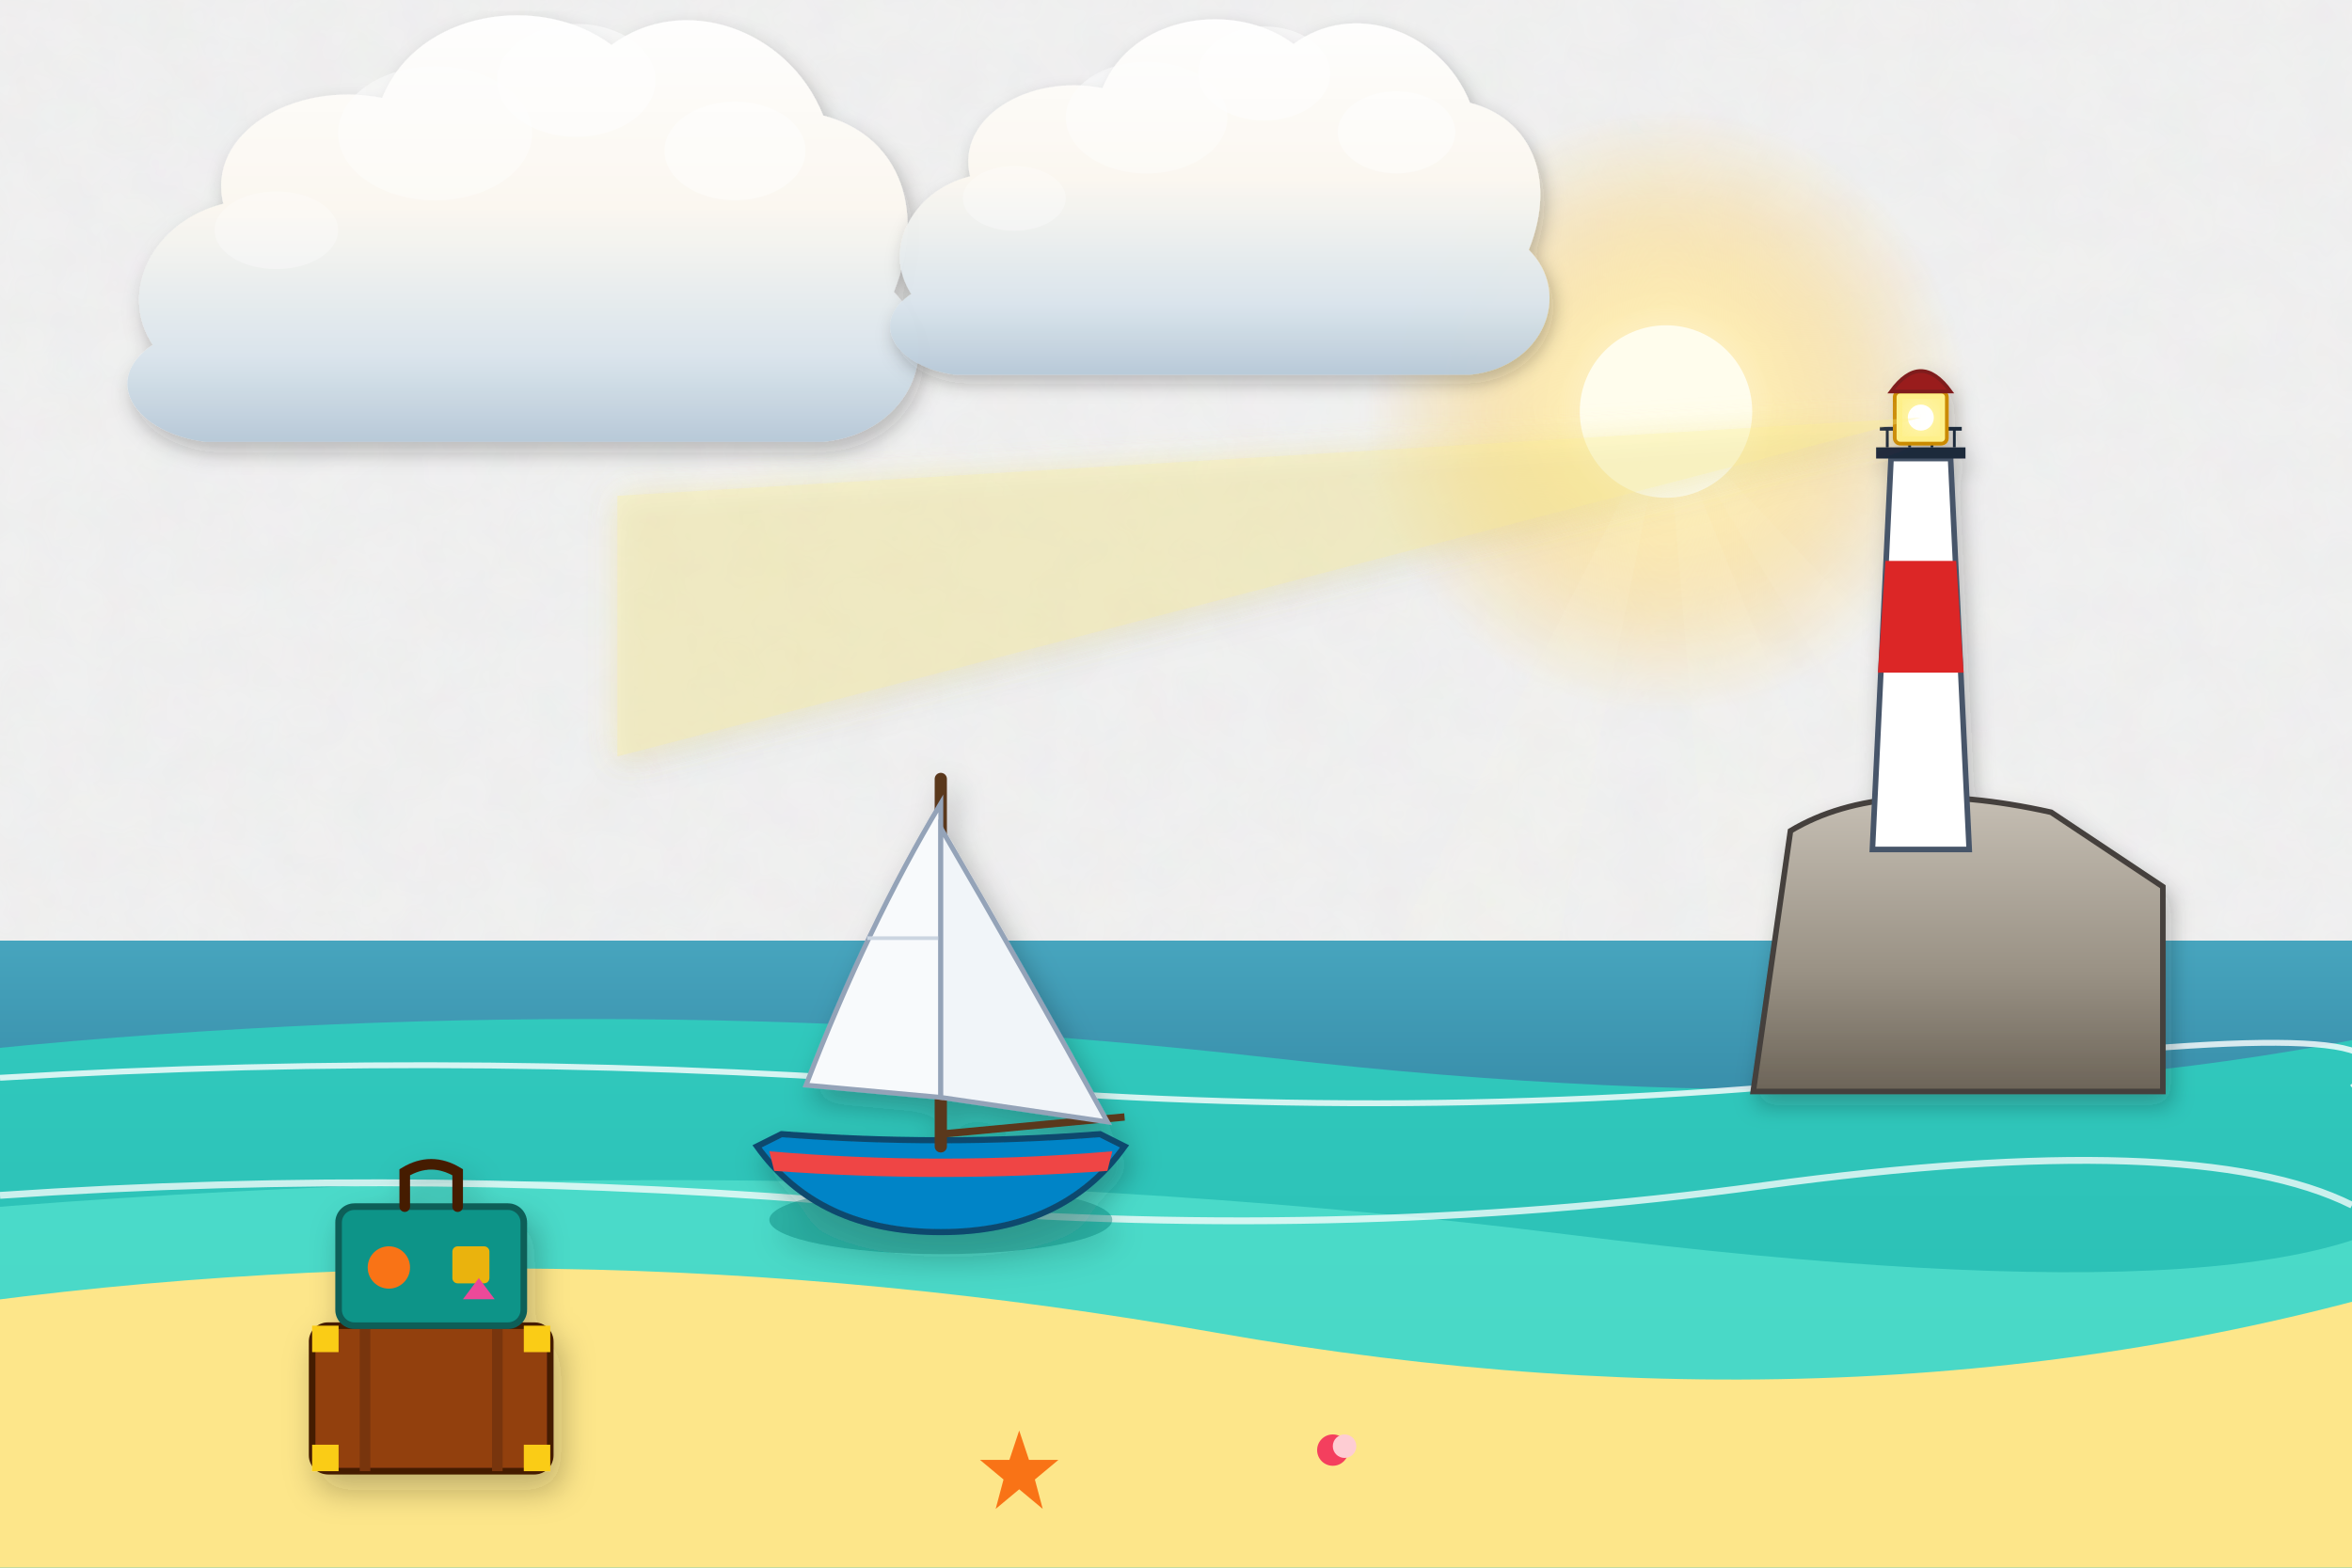
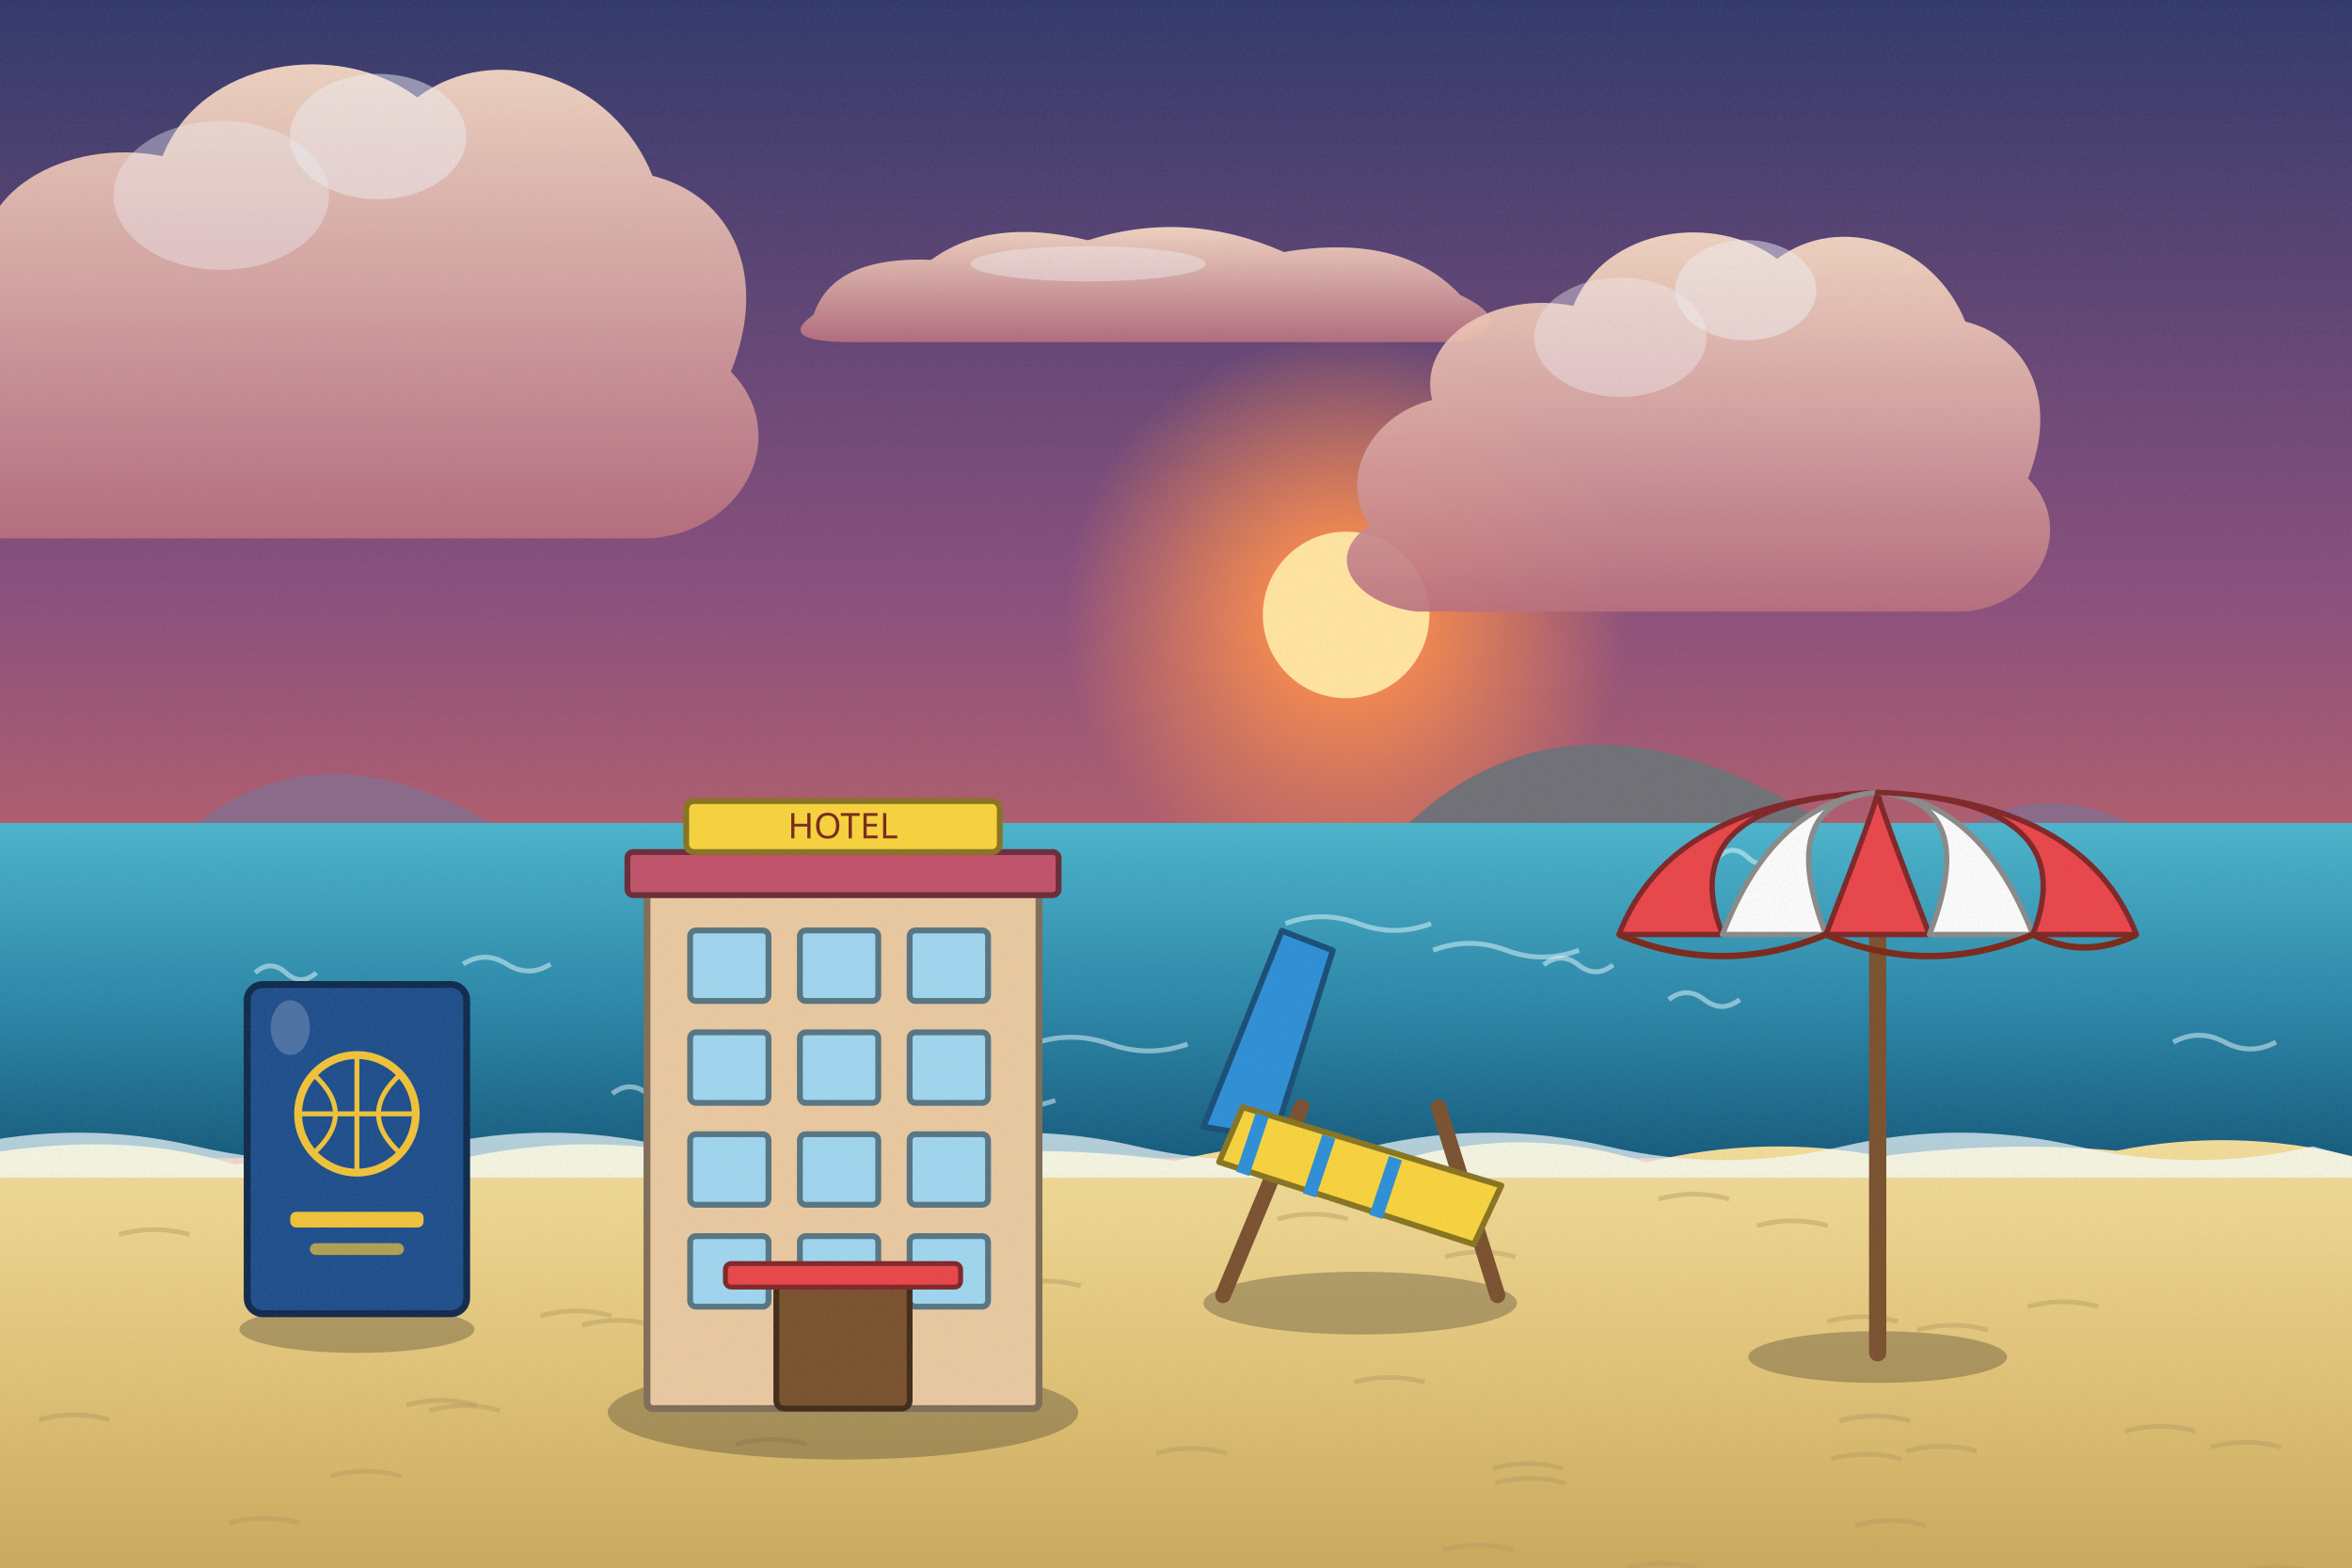
<svg xmlns="http://www.w3.org/2000/svg" viewBox="0 0 1200 800" width="1200" height="800">
  <defs>
-     <filter id="ghibliPaper" x="0%" y="0%" width="100%" height="100%">
-       <feTurbulence type="fractalNoise" baseFrequency="0.04" numOctaves="3" result="noise" seed="42" />
-       <feColorMatrix type="matrix" values="1 0 0 0 0  0 1 0 0 0  0 0 1 0 0  0 0 0 0.035 0" in="noise" result="coloredNoise" />
-       <feComposite operator="in" in2="SourceGraphic" />
-     </filter>
-     <filter id="softGlow" x="-20%" y="-20%" width="140%" height="140%">
-       <feGaussianBlur stdDeviation="8" result="blur" />
-       <feComposite in="SourceGraphic" in2="blur" operator="over" />
-     </filter>
-     <filter id="dropShadow" x="-20%" y="-20%" width="140%" height="140%">
-       <feDropShadow dx="3" dy="6" stdDeviation="6" flood-color="#141e28" flood-opacity="0.28" />
-     </filter>
-     <linearGradient id="skyDay" x1="0" y1="0" x2="0" y2="1">
-       <stop offset="0%" stop-color="#236ca7" />
-       <stop offset="35%" stop-color="#5fa3d6" />
-       <stop offset="70%" stop-color="#b8e1f2" />
-       <stop offset="100%" stop-color="#fdf3dc" />
-     </linearGradient>
-     <linearGradient id="skySunset" x1="0" y1="0" x2="0" y2="1">
-       <stop offset="0%" stop-color="#31396b" />
-       <stop offset="35%" stop-color="#73507b" />
-       <stop offset="65%" stop-color="#cb6b5c" />
-       <stop offset="85%" stop-color="#f29e5a" />
-       <stop offset="100%" stop-color="#fedaa2" />
-     </linearGradient>
-     <linearGradient id="skyDusk" x1="0" y1="0" x2="0" y2="1">
-       <stop offset="0%" stop-color="#121832" />
-       <stop offset="40%" stop-color="#262f56" />
-       <stop offset="70%" stop-color="#4e3d64" />
-       <stop offset="90%" stop-color="#915264" />
-       <stop offset="100%" stop-color="#d6846c" />
-     </linearGradient>
-     <linearGradient id="cloudBodyDay" x1="0" y1="0" x2="0" y2="1">
-       <stop offset="0%" stop-color="#ffffff" />
-       <stop offset="45%" stop-color="#fcf8f0" />
-       <stop offset="80%" stop-color="#d9e4ec" />
-       <stop offset="100%" stop-color="#b6c8d7" />
-     </linearGradient>
-     <linearGradient id="cloudBodySunset" x1="0" y1="0" x2="0" y2="1">
-       <stop offset="0%" stop-color="#fff5e6" />
-       <stop offset="40%" stop-color="#fbd0a5" />
-       <stop offset="75%" stop-color="#cf8ca0" />
-       <stop offset="100%" stop-color="#7e607c" />
-     </linearGradient>
-     <radialGradient id="sunGlowDay" cx="50%" cy="50%" r="50%">
-       <stop offset="0%" stop-color="#fffced" stop-opacity="1" />
-       <stop offset="35%" stop-color="#ffebaa" stop-opacity="0.85" />
-       <stop offset="70%" stop-color="#ffd573" stop-opacity="0.35" />
-       <stop offset="100%" stop-color="#ffd573" stop-opacity="0" />
-     </radialGradient>
-     <radialGradient id="sunGlowSunset" cx="50%" cy="50%" r="50%">
-       <stop offset="0%" stop-color="#fff8db" stop-opacity="1" />
-       <stop offset="30%" stop-color="#ffb753" stop-opacity="0.9" />
-       <stop offset="65%" stop-color="#f46e45" stop-opacity="0.4" />
-       <stop offset="100%" stop-color="#e04a43" stop-opacity="0" />
-     </radialGradient>
-     <linearGradient id="hillDistant" x1="0" y1="0" x2="0" y2="1">
-       <stop offset="0%" stop-color="#6e94a8" />
-       <stop offset="100%" stop-color="#93b9c7" />
-     </linearGradient>
-     <linearGradient id="hillMid" x1="0" y1="0" x2="0" y2="1">
-       <stop offset="0%" stop-color="#4a7c4f" />
-       <stop offset="50%" stop-color="#3c6a40" />
-       <stop offset="100%" stop-color="#2d5231" />
-     </linearGradient>
-     <linearGradient id="hillNear" x1="0" y1="0" x2="0" y2="1">
-       <stop offset="0%" stop-color="#699e4c" />
-       <stop offset="60%" stop-color="#4c7e33" />
-       <stop offset="100%" stop-color="#2f5720" />
-     </linearGradient>
-     <linearGradient id="woodTone" x1="0" y1="0" x2="0" y2="1">
-       <stop offset="0%" stop-color="#9c6d48" />
-       <stop offset="50%" stop-color="#784f30" />
-       <stop offset="100%" stop-color="#55341c" />
-     </linearGradient>
-     <linearGradient id="brassTone" x1="0" y1="0" x2="1" y2="1">
-       <stop offset="0%" stop-color="#ffe699" />
-       <stop offset="35%" stop-color="#d9a536" />
-       <stop offset="70%" stop-color="#996c14" />
-       <stop offset="100%" stop-color="#5e4007" />
+     <linearGradient id="woodTone" x1="0" y1="0" x2="1" y2="0">
+       <stop offset="0" stop-color="#a77649" />
+       <stop offset=".5" stop-color="#7d5231" />
+       <stop offset="1" stop-color="#5a381e" />
    </linearGradient>
    <linearGradient id="stoneTone" x1="0" y1="0" x2="0" y2="1">
-       <stop offset="0%" stop-color="#c5beb3" />
-       <stop offset="60%" stop-color="#999184" />
-       <stop offset="100%" stop-color="#6c6458" />
+       <stop offset="0" stop-color="#c5beb3" />
+       <stop offset="1" stop-color="#7c7468" />
    </linearGradient>
-     <linearGradient id="waterTone" x1="0" y1="0" x2="0" y2="1">
-       <stop offset="0%" stop-color="#47a5be" />
-       <stop offset="50%" stop-color="#2a7796" />
-       <stop offset="100%" stop-color="#144d6a" />
+     <filter id="softShadow" x="-20%" y="-20%" width="140%" height="140%">
+       <feDropShadow dx="2" dy="5" stdDeviation="4" flood-color="#1b1a14" flood-opacity=".25" />
+     </filter>
+     <filter id="grain" x="0" y="0" width="100%" height="100%">
+       <feTurbulence type="fractalNoise" baseFrequency=".7" numOctaves="2" seed="11" />
+       <feColorMatrix type="matrix" values="0 0 0 0 .34  0 0 0 0 .34  0 0 0 0 .32  0 0 0 .22 -.07" />
+     </filter>
+     <linearGradient id="skyMain" x1="0" y1="0" x2="0" y2="1">
+       <stop offset="0" stop-color="#31396b" />
+       <stop offset=".38" stop-color="#8a4f7d" />
+       <stop offset=".72" stop-color="#e0705a" />
+       <stop offset="1" stop-color="#fbc07a" />
+     </linearGradient>
+     <linearGradient id="cloudG" x1="0" y1="0" x2="0" y2="1">
+       <stop offset="0" stop-color="#ffe1c8" />
+       <stop offset="1" stop-color="#b9707f" />
+     </linearGradient>
+     <radialGradient id="sunG">
+       <stop offset="0" stop-color="#ffe3a0" />
+       <stop offset=".3" stop-color="#ff8f4a" stop-opacity=".85" />
+       <stop offset="1" stop-color="#ff8f4a" stop-opacity="0" />
+     </radialGradient>
+     <linearGradient id="gndG" x1="0" y1="0" x2="0" y2="1">
+       <stop offset="0" stop-color="#f2dc9a" />
+       <stop offset=".5" stop-color="#e0c277" />
+       <stop offset="1" stop-color="#c6a458" />
    </linearGradient>
  </defs>
-   <rect width="1200" height="800" fill="url(#skyDusk)" filter="url(#ghibliPaper)" />
+   <rect width="1200" height="800" fill="url(#skyMain)" />
  <g>
-     <circle cx="850" cy="210" r="154" fill="url(#sunGlowDay)" />
-     <circle cx="850" cy="210" r="44" fill="#fffded" />
-     <polygon points="850,210 550,800 730,800" fill="#fffbe6" opacity="0.08" />
-     <polygon points="850,210 900,800 1090,800" fill="#fffbe6" opacity="0.08" />
-     <polygon points="850,210 1210,800 1410,800" fill="#fffbe6" opacity="0.06" />
+     <circle cx="686.8" cy="313.8" r="144.5" fill="url(#sunG)" />
+     <circle cx="686.8" cy="313.8" r="42.5" fill="#ffe3a0" />
  </g>
-   <g transform="translate(240, 140) scale(0.9)" opacity="0.95">
-     <path d="M-180,40        C-200,10 -180,-30 -140,-40        C-150,-80 -100,-110 -50,-100        C-30,-150 40,-160 80,-130        C120,-160 180,-140 200,-90        C240,-80 260,-40 240,10        C270,40 250,90 200,95        L-150,95        C-190,90 -210,60 -180,40 Z" fill="url(#cloudBodyDay)" filter="url(#dropShadow)" />
-     <ellipse cx="60" cy="-110" rx="45" ry="32" fill="#ffffff" opacity="0.55" />
-     <ellipse cx="-20" cy="-80" rx="55" ry="38" fill="#ffffff" opacity="0.45" />
-     <ellipse cx="150" cy="-70" rx="40" ry="28" fill="#ffffff" opacity="0.5" />
-     <ellipse cx="-110" cy="-25" rx="35" ry="22" fill="#ffffff" opacity="0.35" />
+   <g transform="translate(132.9,179.7) scale(1)" opacity="0.9">
+     <path d="M-180,40 C-200,10 -180,-30 -140,-40 C-150,-80 -100,-110 -50,-100 C-30,-150 40,-160 80,-130 C120,-160 180,-140 200,-90 C240,-80 260,-40 240,10 C270,40 250,90 200,95 L-150,95 C-190,90 -210,60 -180,40 Z" fill="url(#cloudG)" />
+     <ellipse cx="60" cy="-110" rx="45" ry="32" fill="#fff" opacity=".5" />
+     <ellipse cx="-20" cy="-80" rx="55" ry="38" fill="#fff" opacity=".4" />
  </g>
-   <g transform="translate(600, 120) scale(0.75)" opacity="0.95">
-     <path d="M-180,40        C-200,10 -180,-30 -140,-40        C-150,-80 -100,-110 -50,-100        C-30,-150 40,-160 80,-130        C120,-160 180,-140 200,-90        C240,-80 260,-40 240,10        C270,40 250,90 200,95        L-150,95        C-190,90 -210,60 -180,40 Z" fill="url(#cloudBodyDay)" filter="url(#dropShadow)" />
-     <ellipse cx="60" cy="-110" rx="45" ry="32" fill="#ffffff" opacity="0.55" />
-     <ellipse cx="-20" cy="-80" rx="55" ry="38" fill="#ffffff" opacity="0.45" />
-     <ellipse cx="150" cy="-70" rx="40" ry="28" fill="#ffffff" opacity="0.5" />
-     <ellipse cx="-110" cy="-25" rx="35" ry="22" fill="#ffffff" opacity="0.35" />
+   <g transform="translate(585.1,140.6) scale(1)" opacity="0.9">
+     <path d="M-170,20 Q-160,-10 -110,-8 Q-80,-30 -30,-18 Q20,-34 70,-12 Q130,-22 160,10 Q190,24 160,34 L-150,34 Q-190,34 -170,20 Z" fill="url(#cloudG)" />
+     <ellipse cx="-30" cy="-6" rx="60" ry="9" fill="#fff" opacity=".45" />
  </g>
-   <path d="M-50,480 L1250,480 L1250,800 L-50,800 Z" fill="url(#waterTone)" />
-   <path d="M-50,540 Q300,500 650,540 T1250,520 L1250,800 L-50,800 Z" fill="#2dd4bf" opacity="0.8" />
-   <path d="M-50,620 Q400,580 800,630 T1250,600 L1250,800 L-50,800 Z" fill="#5eead4" opacity="0.6" />
-   <path d="M0,550 Q250,535 500,555 T1000,545 T1200,555" stroke="#ffffff" stroke-width="3" fill="none" opacity="0.8" />
-   <path d="M0,610 Q220,595 450,615 T900,605 T1200,615" stroke="#ffffff" stroke-width="3.5" fill="none" opacity="0.75" />
-   <g transform="translate(980, 310) scale(0.95)" filter="url(#dropShadow)">
-     <path d="M-90,260 L-70,120 Q-20,90 70,110 L130,150 L130,260 Z" fill="url(#stoneTone)" stroke="#44403c" stroke-width="3" />
-     <polygon points="-26,130 -16,-80 16,-80 26,130" fill="#ffffff" stroke="#475569" stroke-width="3" />
-     <polygon points="-23,35 -19,-25 19,-25 23,35" fill="#dc2626" />
-     <rect x="-24" y="-86" width="48" height="6" fill="#1e293b" />
-     <line x1="-22" y1="-96" x2="22" y2="-96" stroke="#1e293b" stroke-width="2" />
-     <line x1="-18" y1="-96" x2="-18" y2="-86" stroke="#1e293b" stroke-width="1.5" />
-     <line x1="-6" y1="-96" x2="-6" y2="-86" stroke="#1e293b" stroke-width="1.5" />
-     <line x1="6" y1="-96" x2="6" y2="-86" stroke="#1e293b" stroke-width="1.5" />
-     <line x1="18" y1="-96" x2="18" y2="-86" stroke="#1e293b" stroke-width="1.5" />
-     <rect x="-14" y="-116" width="28" height="28" rx="3" fill="#fef08a" stroke="#ca8a04" stroke-width="2" />
-     <path d="M-16,-116 Q0,-138 16,-116 Z" fill="#991b1b" stroke="#7f1d1d" stroke-width="2" />
-     <circle cx="0" cy="-102" r="7" fill="#ffffff" filter="url(#softGlow)" />
-     <polygon points="0,-102 -700,-60 -700,80" fill="#fef08a" opacity="0.35" filter="url(#softGlow)" />
+   <g transform="translate(842.7,236.1) scale(0.8)" opacity="0.9">
+     <path d="M-180,40 C-200,10 -180,-30 -140,-40 C-150,-80 -100,-110 -50,-100 C-30,-150 40,-160 80,-130 C120,-160 180,-140 200,-90 C240,-80 260,-40 240,10 C270,40 250,90 200,95 L-150,95 C-190,90 -210,60 -180,40 Z" fill="url(#cloudG)" />
+     <ellipse cx="60" cy="-110" rx="45" ry="32" fill="#fff" opacity=".5" />
+     <ellipse cx="-20" cy="-80" rx="55" ry="38" fill="#fff" opacity=".4" />
  </g>
-   <g transform="translate(480, 560) scale(1.25)" filter="url(#dropShadow)">
-     <ellipse cx="0" cy="50" rx="70" ry="14" fill="#0f766e" opacity="0.4" />
-     <path d="M-75,20 Q-50,55 0,55 Q50,55 75,20 L65,15 Q0,20 -65,15 Z" fill="#0284c7" stroke="#0c4a6e" stroke-width="2.5" />
-     <path d="M-70,22 Q0,28 70,22 L68,30 Q0,35 -68,30 Z" fill="#ef4444" />
-     <line x1="0" y1="20" x2="0" y2="-130" stroke="#5a381e" stroke-width="5" stroke-linecap="round" />
-     <line x1="0" y1="15" x2="75" y2="8" stroke="#5a381e" stroke-width="3" />
-     <path d="M0,-120 Q-30,-70 -55,-5 L0,0 Z" fill="#f8fafc" stroke="#94a3b8" stroke-width="2" />
-     <line x1="0" y1="-65" x2="-30" y2="-65" stroke="#cbd5e1" stroke-width="1.5" />
-     <path d="M0,-110 Q35,-50 68,10 L0,0 Z" fill="#f1f5f9" stroke="#94a3b8" stroke-width="2" />
+   <path d="M80,440 Q160,350 280,440 Z" fill="#8a6a8a" />
+   <path d="M700,440 Q800,320 960,440 Z" fill="#707077" />
+   <path d="M980,440 Q1040,380 1120,440 Z" fill="#8a6a8a" />
+   <g>
+     <defs>
+       <linearGradient id="watG" x1="0" y1="0" x2="0" y2="1">
+         <stop offset="0" stop-color="#4cb4cc" />
+         <stop offset=".55" stop-color="#2b86a8" />
+         <stop offset="1" stop-color="#165b7d" />
+       </linearGradient>
+     </defs>
+     <rect x="-20" y="420" width="1240" height="171" fill="url(#watG)" />
+     <path d="M731.2,484.9 q18.6,-7 37.2,0 t37.2,0" stroke="#e8fbff" stroke-width="2.5" fill="none" opacity=".5" />
+     <path d="M460.8,561.5 q19.4,-7 38.8,0 t38.8,0" stroke="#e8fbff" stroke-width="2.5" fill="none" opacity=".5" />
+     <path d="M408.6,529.3 q16.3,-7 32.6,0 t32.6,0" stroke="#e8fbff" stroke-width="2.5" fill="none" opacity=".5" />
+     <path d="M402.7,541.1 q16.5,-7 33.1,0 t33.1,0" stroke="#e8fbff" stroke-width="2.5" fill="none" opacity=".5" />
+     <path d="M876.6,437.4 q7.5,-7 15,0 t15,0" stroke="#e8fbff" stroke-width="2.5" fill="none" opacity=".5" />
+     <path d="M851.4,510.1 q9,-7 18.1,0 t18.1,0" stroke="#e8fbff" stroke-width="2.5" fill="none" opacity=".5" />
+     <path d="M655.9,471.3 q18.5,-7 37.1,0 t37.1,0" stroke="#e8fbff" stroke-width="2.5" fill="none" opacity=".5" />
+     <path d="M373.4,479.5 q19.3,-7 38.6,0 t38.6,0" stroke="#e8fbff" stroke-width="2.5" fill="none" opacity=".5" />
+     <path d="M526.7,532.8 q19.8,-7 39.6,0 t39.6,0" stroke="#e8fbff" stroke-width="2.5" fill="none" opacity=".5" />
+     <path d="M358.8,446.2 q16.3,-7 32.5,0 t32.5,0" stroke="#e8fbff" stroke-width="2.5" fill="none" opacity=".5" />
+     <path d="M130.2,496.4 q7.8,-7 15.6,0 t15.6,0" stroke="#e8fbff" stroke-width="2.5" fill="none" opacity=".5" />
+     <path d="M158.4,526.1 q17.4,-7 34.8,0 t34.8,0" stroke="#e8fbff" stroke-width="2.5" fill="none" opacity=".5" />
+     <path d="M1108.8,531.8 q13.1,-7 26.2,0 t26.2,0" stroke="#e8fbff" stroke-width="2.5" fill="none" opacity=".5" />
+     <path d="M236.3,492 q11.2,-7 22.3,0 t22.3,0" stroke="#e8fbff" stroke-width="2.5" fill="none" opacity=".5" />
+     <path d="M787.6,492.4 q8.9,-7 17.7,0 t17.7,0" stroke="#e8fbff" stroke-width="2.5" fill="none" opacity=".5" />
+     <path d="M312.4,558.1 q8.9,-7 17.9,0 t17.9,0" stroke="#e8fbff" stroke-width="2.5" fill="none" opacity=".5" />
  </g>
-   <path d="M-50,670 Q280,620 620,680 T1250,650 L1250,800 L-50,800 Z" fill="#fde68a" />
-   <polygon points="520,730 525,745 540,745 528,755 532,770 520,760 508,770 512,755 500,745 515,745" fill="#f97316" />
-   <circle cx="680" cy="740" r="8" fill="#f43f5e" />
-   <circle cx="686" cy="738" r="6" fill="#fecdd3" />
-   <g transform="translate(220, 690) scale(1.35)" filter="url(#dropShadow)">
-     <rect x="-45" y="-10" width="90" height="55" rx="6" fill="#92400e" stroke="#451a03" stroke-width="2.5" />
-     <line x1="-25" y1="-10" x2="-25" y2="45" stroke="#78350f" stroke-width="4" />
-     <line x1="25" y1="-10" x2="25" y2="45" stroke="#78350f" stroke-width="4" />
-     <rect x="-45" y="-10" width="10" height="10" fill="#facc15" />
-     <rect x="35" y="-10" width="10" height="10" fill="#facc15" />
-     <rect x="-45" y="35" width="10" height="10" fill="#facc15" />
-     <rect x="35" y="35" width="10" height="10" fill="#facc15" />
-     <rect x="-35" y="-55" width="70" height="45" rx="6" fill="#0d9488" stroke="#115e59" stroke-width="2.5" />
-     <path d="M-10,-55 L-10,-68 Q0,-74 10,-68 L10,-55" fill="none" stroke="#451a03" stroke-width="4" stroke-linecap="round" />
-     <circle cx="-16" cy="-32" r="8" fill="#f97316" />
-     <rect x="8" y="-40" width="14" height="14" rx="2" fill="#eab308" />
-     <polygon points="12,-20 18,-28 24,-20" fill="#ec4899" />
+   <g>
+     <path d="M-20,591 Q60,575.4 120,594.3 Q180,582.6 240,590.2 Q300,577.8 360,590 Q420,576.3 480,589.2 Q540,584.3 600,592.4 Q660,576.9 720,590.4 Q780,574.2 840,593.2 Q900,578.6 960,590.1 Q1020,582 1080,587.2 Q1140,575.2 1200,590 Q1260,580.9 1320,590.6 L1240,820 L-20,820 Z" fill="url(#gndG)" />
+     <path d="M736.1,791 q18,-5 36,0" stroke="#b39b5f" stroke-width="2.4" fill="none" opacity=".45" />
+     <path d="M651.7,622.1 q18,-5 36,0" stroke="#b39b5f" stroke-width="2.4" fill="none" opacity=".45" />
+     <path d="M846.2,611.9 q18,-5 36,0" stroke="#b39b5f" stroke-width="2.4" fill="none" opacity=".45" />
+     <path d="M1034.5,666.8 q18,-5 36,0" stroke="#b39b5f" stroke-width="2.4" fill="none" opacity=".45" />
+     <path d="M690.8,705.4 q18,-5 36,0" stroke="#b39b5f" stroke-width="2.4" fill="none" opacity=".45" />
+     <path d="M207.3,717.1 q18,-5 36,0" stroke="#b39b5f" stroke-width="2.4" fill="none" opacity=".45" />
+     <path d="M972.5,740.5 q18,-5 36,0" stroke="#b39b5f" stroke-width="2.4" fill="none" opacity=".45" />
+     <path d="M978.2,678.8 q18,-5 36,0" stroke="#b39b5f" stroke-width="2.4" fill="none" opacity=".45" />
+     <path d="M515.4,656.2 q18,-5 36,0" stroke="#b39b5f" stroke-width="2.4" fill="none" opacity=".45" />
+     <path d="M896.4,625.5 q18,-5 36,0" stroke="#b39b5f" stroke-width="2.4" fill="none" opacity=".45" />
+     <path d="M1127.8,738.5 q18,-5 36,0" stroke="#b39b5f" stroke-width="2.4" fill="none" opacity=".45" />
+     <path d="M494.5,684.3 q18,-5 36,0" stroke="#b39b5f" stroke-width="2.4" fill="none" opacity=".45" />
+     <path d="M343.7,653.7 q18,-5 36,0" stroke="#b39b5f" stroke-width="2.4" fill="none" opacity=".45" />
+     <path d="M761.5,749.4 q18,-5 36,0" stroke="#b39b5f" stroke-width="2.4" fill="none" opacity=".45" />
+     <path d="M117.1,777.3 q18,-5 36,0" stroke="#b39b5f" stroke-width="2.4" fill="none" opacity=".45" />
+     <path d="M932.3,674.4 q18,-5 36,0" stroke="#b39b5f" stroke-width="2.4" fill="none" opacity=".45" />
+     <path d="M938.5,725.1 q18,-5 36,0" stroke="#b39b5f" stroke-width="2.4" fill="none" opacity=".45" />
+     <path d="M934.3,744.6 q18,-5 36,0" stroke="#b39b5f" stroke-width="2.4" fill="none" opacity=".45" />
+     <path d="M275.9,671.5 q18,-5 36,0" stroke="#b39b5f" stroke-width="2.4" fill="none" opacity=".45" />
+     <path d="M19.9,724.5 q18,-5 36,0" stroke="#b39b5f" stroke-width="2.4" fill="none" opacity=".45" />
+     <path d="M219,719.8 q18,-5 36,0" stroke="#b39b5f" stroke-width="2.4" fill="none" opacity=".45" />
+     <path d="M481.4,690.4 q18,-5 36,0" stroke="#b39b5f" stroke-width="2.4" fill="none" opacity=".45" />
+     <path d="M829.7,800.3 q18,-5 36,0" stroke="#b39b5f" stroke-width="2.4" fill="none" opacity=".45" />
+     <path d="M335.5,637.1 q18,-5 36,0" stroke="#b39b5f" stroke-width="2.4" fill="none" opacity=".45" />
+     <path d="M762.9,756.9 q18,-5 36,0" stroke="#b39b5f" stroke-width="2.4" fill="none" opacity=".45" />
+     <path d="M946.6,778.5 q18,-5 36,0" stroke="#b39b5f" stroke-width="2.4" fill="none" opacity=".45" />
+     <path d="M737.2,641.4 q18,-5 36,0" stroke="#b39b5f" stroke-width="2.4" fill="none" opacity=".45" />
+     <path d="M589.9,741.6 q18,-5 36,0" stroke="#b39b5f" stroke-width="2.4" fill="none" opacity=".45" />
+     <path d="M1084.2,730.4 q18,-5 36,0" stroke="#b39b5f" stroke-width="2.4" fill="none" opacity=".45" />
+     <path d="M1144,802.2 q18,-5 36,0" stroke="#b39b5f" stroke-width="2.4" fill="none" opacity=".45" />
+     <path d="M297,676.3 q18,-5 36,0" stroke="#b39b5f" stroke-width="2.4" fill="none" opacity=".45" />
+     <path d="M375.3,737.1 q18,-5 36,0" stroke="#b39b5f" stroke-width="2.4" fill="none" opacity=".45" />
+     <path d="M60.7,630 q18,-5 36,0" stroke="#b39b5f" stroke-width="2.4" fill="none" opacity=".45" />
+     <path d="M168.8,753.3 q18,-5 36,0" stroke="#b39b5f" stroke-width="2.4" fill="none" opacity=".45" />
  </g>
+   <path d="M-20,585 q60,-14 120,0 t120,0 t120,0 t120,0 t120,0 t120,0 t120,0 t120,0 t120,0 t120,0 L1240,601 L-20,601 Z" fill="#f4fdff" opacity=".7" />
+   <g transform="translate(694,665) scale(1)">
+     <ellipse cx="0" cy="0" rx="80" ry="16" fill="#1b1a14" opacity="0.28" />
+     <line x1="-70" y1="-4" x2="-30" y2="-100" stroke="#7a5230" stroke-width="8" stroke-linecap="round" />
+     <line x1="70" y1="-4" x2="40" y2="-100" stroke="#7a5230" stroke-width="8" stroke-linecap="round" />
+     <path d="M-80,-90 L-40,-190 L-14,-180 L-44,-84 Z" fill="#2f8fd6" stroke="#1a4f76" stroke-width="3" stroke-linejoin="round" stroke-linecap="round" />
+     <path d="M-60,-100 L72,-60 L58,-30 L-72,-72 Z" fill="#f7d23e" stroke="#887422" stroke-width="3" stroke-linejoin="round" stroke-linecap="round" />
+     <line x1="-50" y1="-96" x2="-60" y2="-66" stroke="#2f8fd6" stroke-width="7" />
+     <line x1="-16" y1="-85" x2="-26" y2="-55" stroke="#2f8fd6" stroke-width="7" />
+     <line x1="18" y1="-74" x2="8" y2="-44" stroke="#2f8fd6" stroke-width="7" />
+   </g>
+   <g transform="translate(182.1,678.4) scale(1)">
+     <ellipse cx="0" cy="0" rx="60" ry="12" fill="#1b1a14" opacity="0.28" />
+     <rect x="-56" y="-176" width="112" height="168" rx="8" fill="#1f4f8c" stroke="#112b4d" stroke-width="3.5" />
+     <circle cx="0" cy="-110" r="30" fill="none" stroke="#f0c23a" stroke-width="4" />
+     <path d="M-30,-110 L30,-110 M0,-140 L0,-80 M-22,-130 Q0,-110 -22,-90 M22,-130 Q0,-110 22,-90" stroke="#f0c23a" stroke-width="2.5" fill="none" />
+     <rect x="-34" y="-60" width="68" height="8" rx="3" fill="#f0c23a" />
+     <rect x="-24" y="-44" width="48" height="6" rx="3" fill="#f0c23a" opacity=".7" />
+     <ellipse cx="-34" cy="-154" rx="10" ry="14" fill="#ffffff" opacity="0.2" />
+   </g>
+   <g transform="translate(958,692.5) scale(1.1)">
+     <ellipse cx="0" cy="0" rx="60" ry="12" fill="#1b1a14" opacity="0.28" />
+     <line x1="0" y1="-2" x2="0" y2="-250" stroke="#7a5230" stroke-width="8" stroke-linecap="round" />
+     <path d="M-120,-196 Q-96,-258 0,-262 Q-96,-258 -72,-196 Z" fill="#e8464a" stroke="#802729" stroke-width="2.5" stroke-linejoin="round" stroke-linecap="round" />
+     <path d="M-72,-196 Q-48,-258 0,-262 Q-48,-258 -24,-196 Z" fill="#fafafa" stroke="#8a8a8a" stroke-width="2.5" stroke-linejoin="round" stroke-linecap="round" />
+     <path d="M-24,-196 Q0,-258 0,-262 Q0,-258 24,-196 Z" fill="#e8464a" stroke="#802729" stroke-width="2.5" stroke-linejoin="round" stroke-linecap="round" />
+     <path d="M24,-196 Q48,-258 0,-262 Q48,-258 72,-196 Z" fill="#fafafa" stroke="#8a8a8a" stroke-width="2.5" stroke-linejoin="round" stroke-linecap="round" />
+     <path d="M72,-196 Q96,-258 0,-262 Q96,-258 120,-196 Z" fill="#e8464a" stroke="#802729" stroke-width="2.5" stroke-linejoin="round" stroke-linecap="round" />
+     <path d="M-120,-196 Q-72,-176 -24,-196 Q24,-176 72,-196 Q96,-184 120,-196" stroke="#7a2a1a" stroke-width="3" fill="none" />
+   </g>
+   <g transform="translate(430.1,720.8) scale(1)">
+     <ellipse cx="0" cy="0" rx="120" ry="24" fill="#1b1a14" opacity="0.28" />
+     <rect x="-100" y="-270" width="200" height="268" rx="3" fill="#e8c8a0" stroke="#806e58" stroke-width="3.5" />
+     <rect x="-110" y="-286" width="220" height="22" rx="3" fill="#c0526a" stroke="#6a2d3a" stroke-width="3" />
+     <rect x="-78" y="-246" width="40" height="36" rx="3" fill="#9fd5ee" stroke="#577583" stroke-width="3" />
+     <rect x="-22" y="-246" width="40" height="36" rx="3" fill="#9fd5ee" stroke="#577583" stroke-width="3" />
+     <rect x="34" y="-246" width="40" height="36" rx="3" fill="#9fd5ee" stroke="#577583" stroke-width="3" />
+     <rect x="-78" y="-194" width="40" height="36" rx="3" fill="#9fd5ee" stroke="#577583" stroke-width="3" />
+     <rect x="-22" y="-194" width="40" height="36" rx="3" fill="#9fd5ee" stroke="#577583" stroke-width="3" />
+     <rect x="34" y="-194" width="40" height="36" rx="3" fill="#9fd5ee" stroke="#577583" stroke-width="3" />
+     <rect x="-78" y="-142" width="40" height="36" rx="3" fill="#9fd5ee" stroke="#577583" stroke-width="3" />
+     <rect x="-22" y="-142" width="40" height="36" rx="3" fill="#9fd5ee" stroke="#577583" stroke-width="3" />
+     <rect x="34" y="-142" width="40" height="36" rx="3" fill="#9fd5ee" stroke="#577583" stroke-width="3" />
+     <rect x="-78" y="-90" width="40" height="36" rx="3" fill="#9fd5ee" stroke="#577583" stroke-width="3" />
+     <rect x="-22" y="-90" width="40" height="36" rx="3" fill="#9fd5ee" stroke="#577583" stroke-width="3" />
+     <rect x="34" y="-90" width="40" height="36" rx="3" fill="#9fd5ee" stroke="#577583" stroke-width="3" />
+     <rect x="-34" y="-66" width="68" height="64" rx="4" fill="#7a5230" stroke="#432d1a" stroke-width="3" />
+     <rect x="-60" y="-76" width="120" height="12" rx="3" fill="#e8464a" stroke="#802729" stroke-width="2.5" />
+     <rect x="-80" y="-312" width="160" height="26" rx="4" fill="#f7d23e" stroke="#887422" stroke-width="3" />
+     <text x="0" y="-293" text-anchor="middle" font-family="Arial Black,sans-serif" font-size="18" fill="#7a2a18">HOTEL</text>
+   </g>
+   <rect x="-1" y="0" width="1202" height="800" filter="url(#grain)" opacity=".55" />
</svg>
